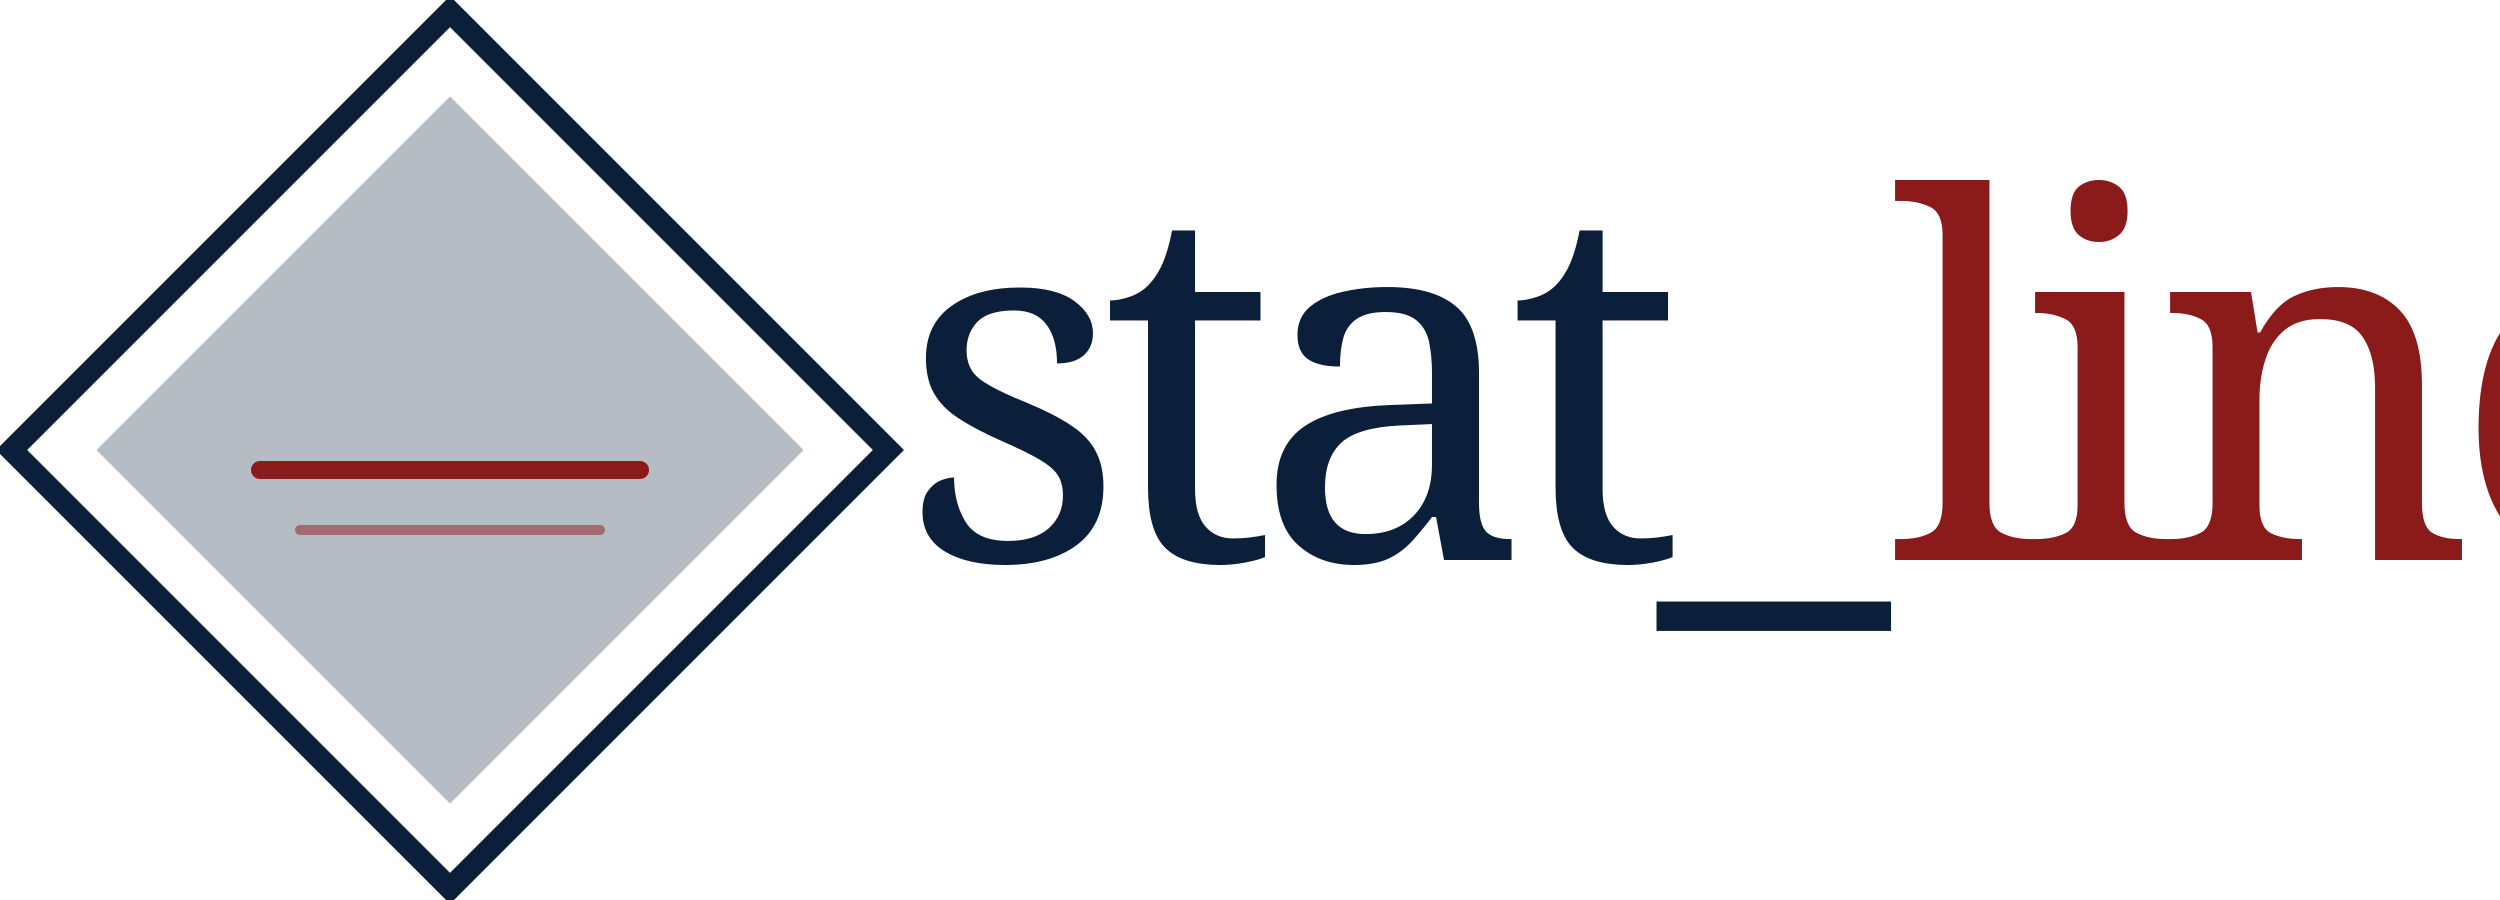
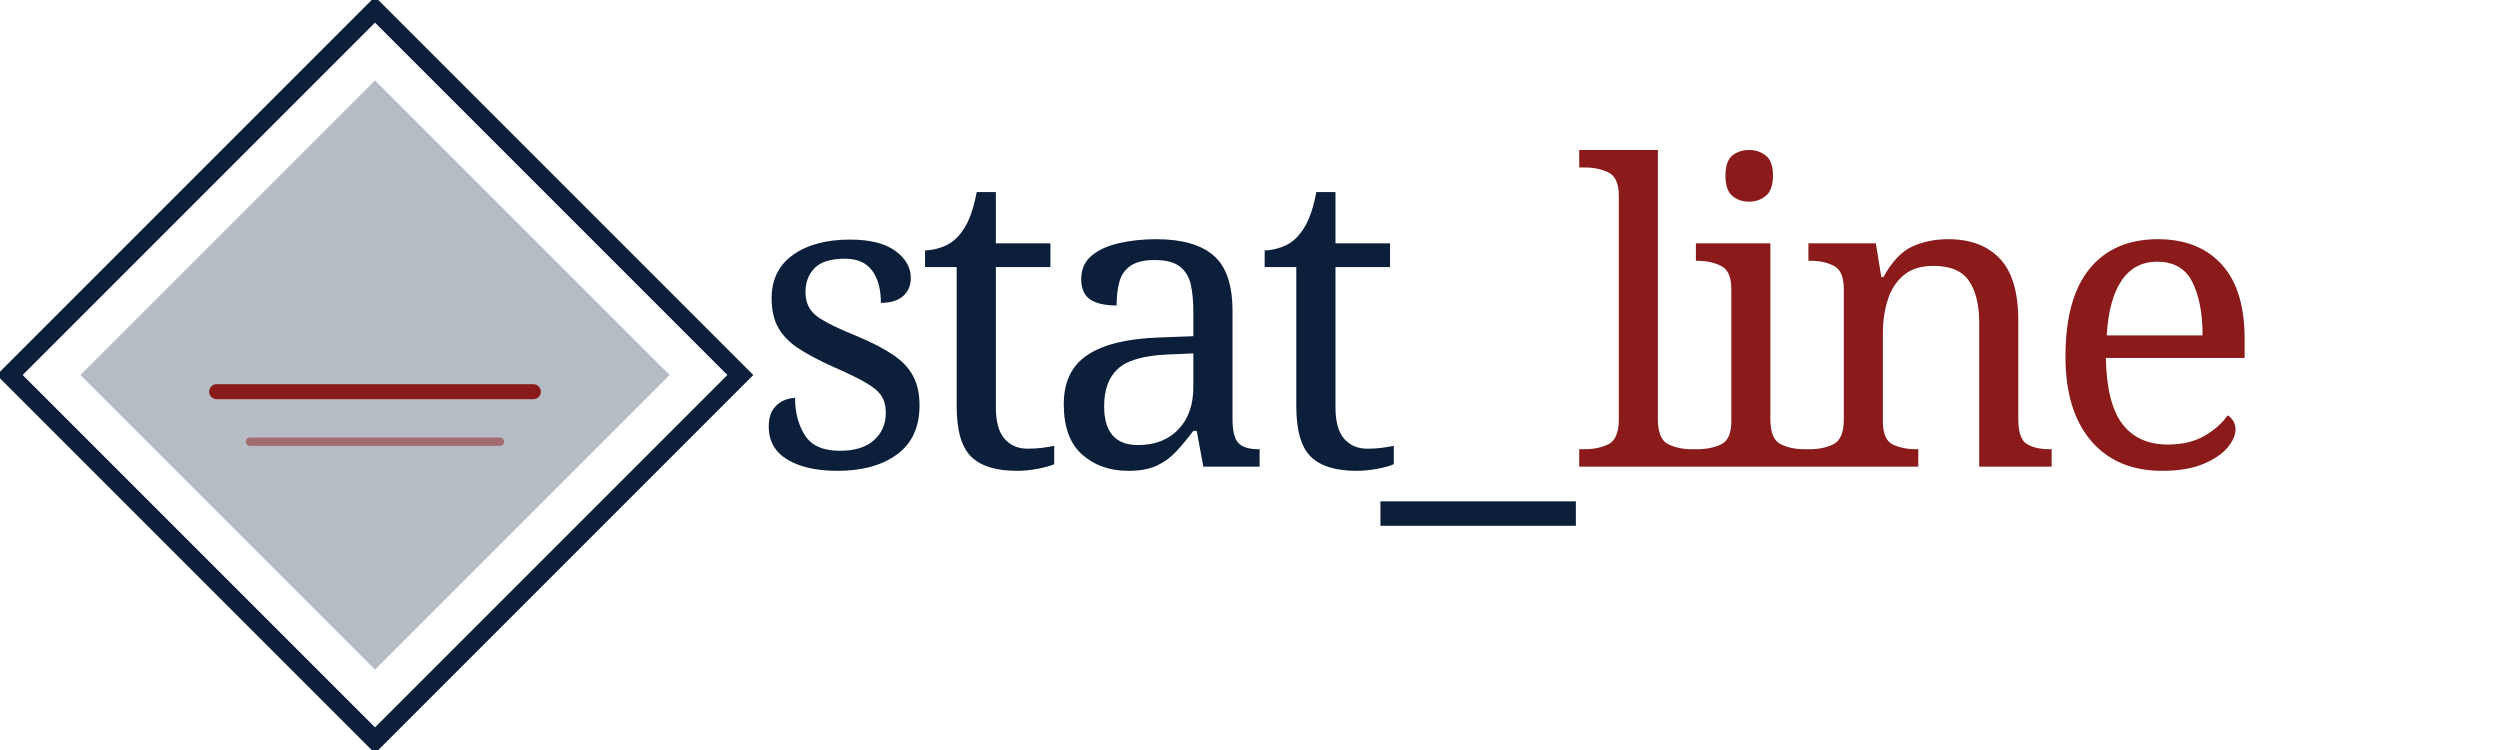
- <svg xmlns="http://www.w3.org/2000/svg" viewBox="0 0 250 90">
+ <svg xmlns="http://www.w3.org/2000/svg" viewBox="0 0 300 90">
  <rect x="14" y="14" width="62" height="62" fill="none" stroke="#0B1F3A" stroke-width="2.2" transform="rotate(45 45 45)" />
  <rect x="20" y="20" width="50" height="50" fill="#0B1F3A" opacity="0.3" transform="rotate(45 45 45)" />
  <line x1="26" y1="47" x2="64" y2="47" stroke="#8B1A1A" stroke-width="1.8" stroke-linecap="round" />
  <line x1="30" y1="53" x2="60" y2="53" stroke="#8B1A1A" stroke-width="1" stroke-linecap="round" opacity="0.5" />
  <text x="90" y="56" font-family="Cambria" font-size="50" font-weight="500" letter-spacing="-2.5" fill="#0B1F3A">stat_<tspan fill="#8B1A1A">line</tspan>
  </text>
</svg>
